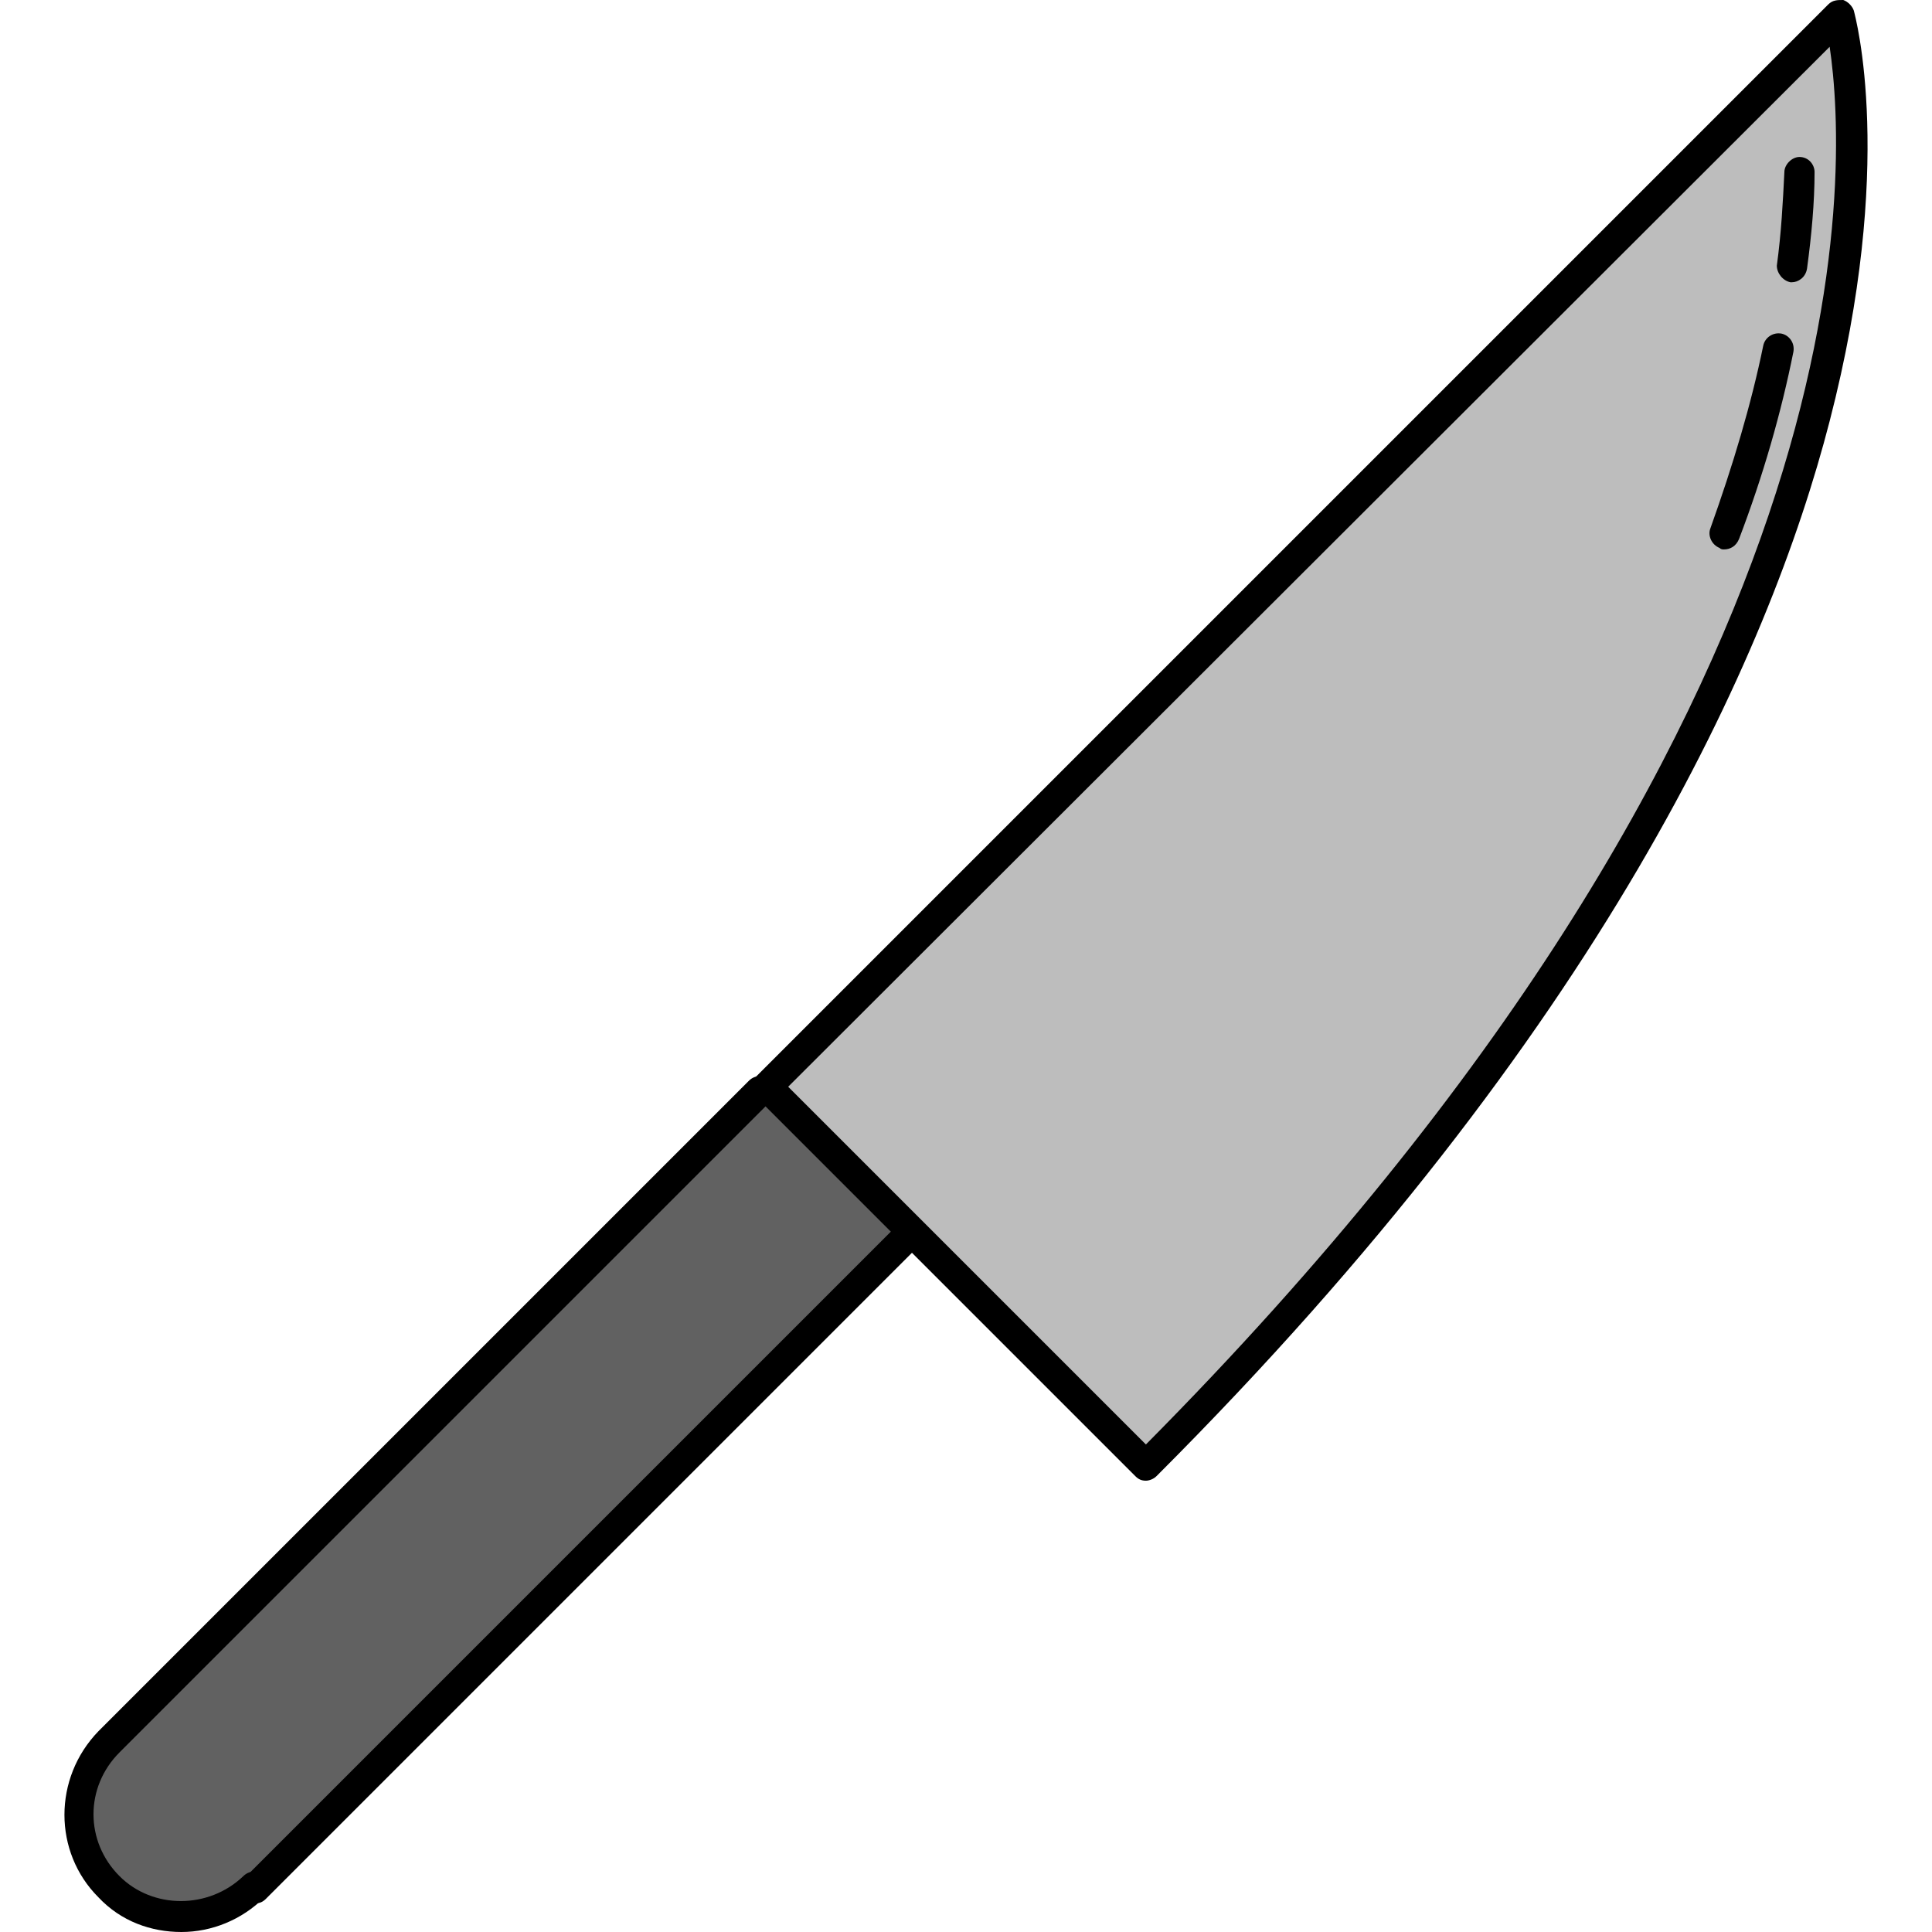
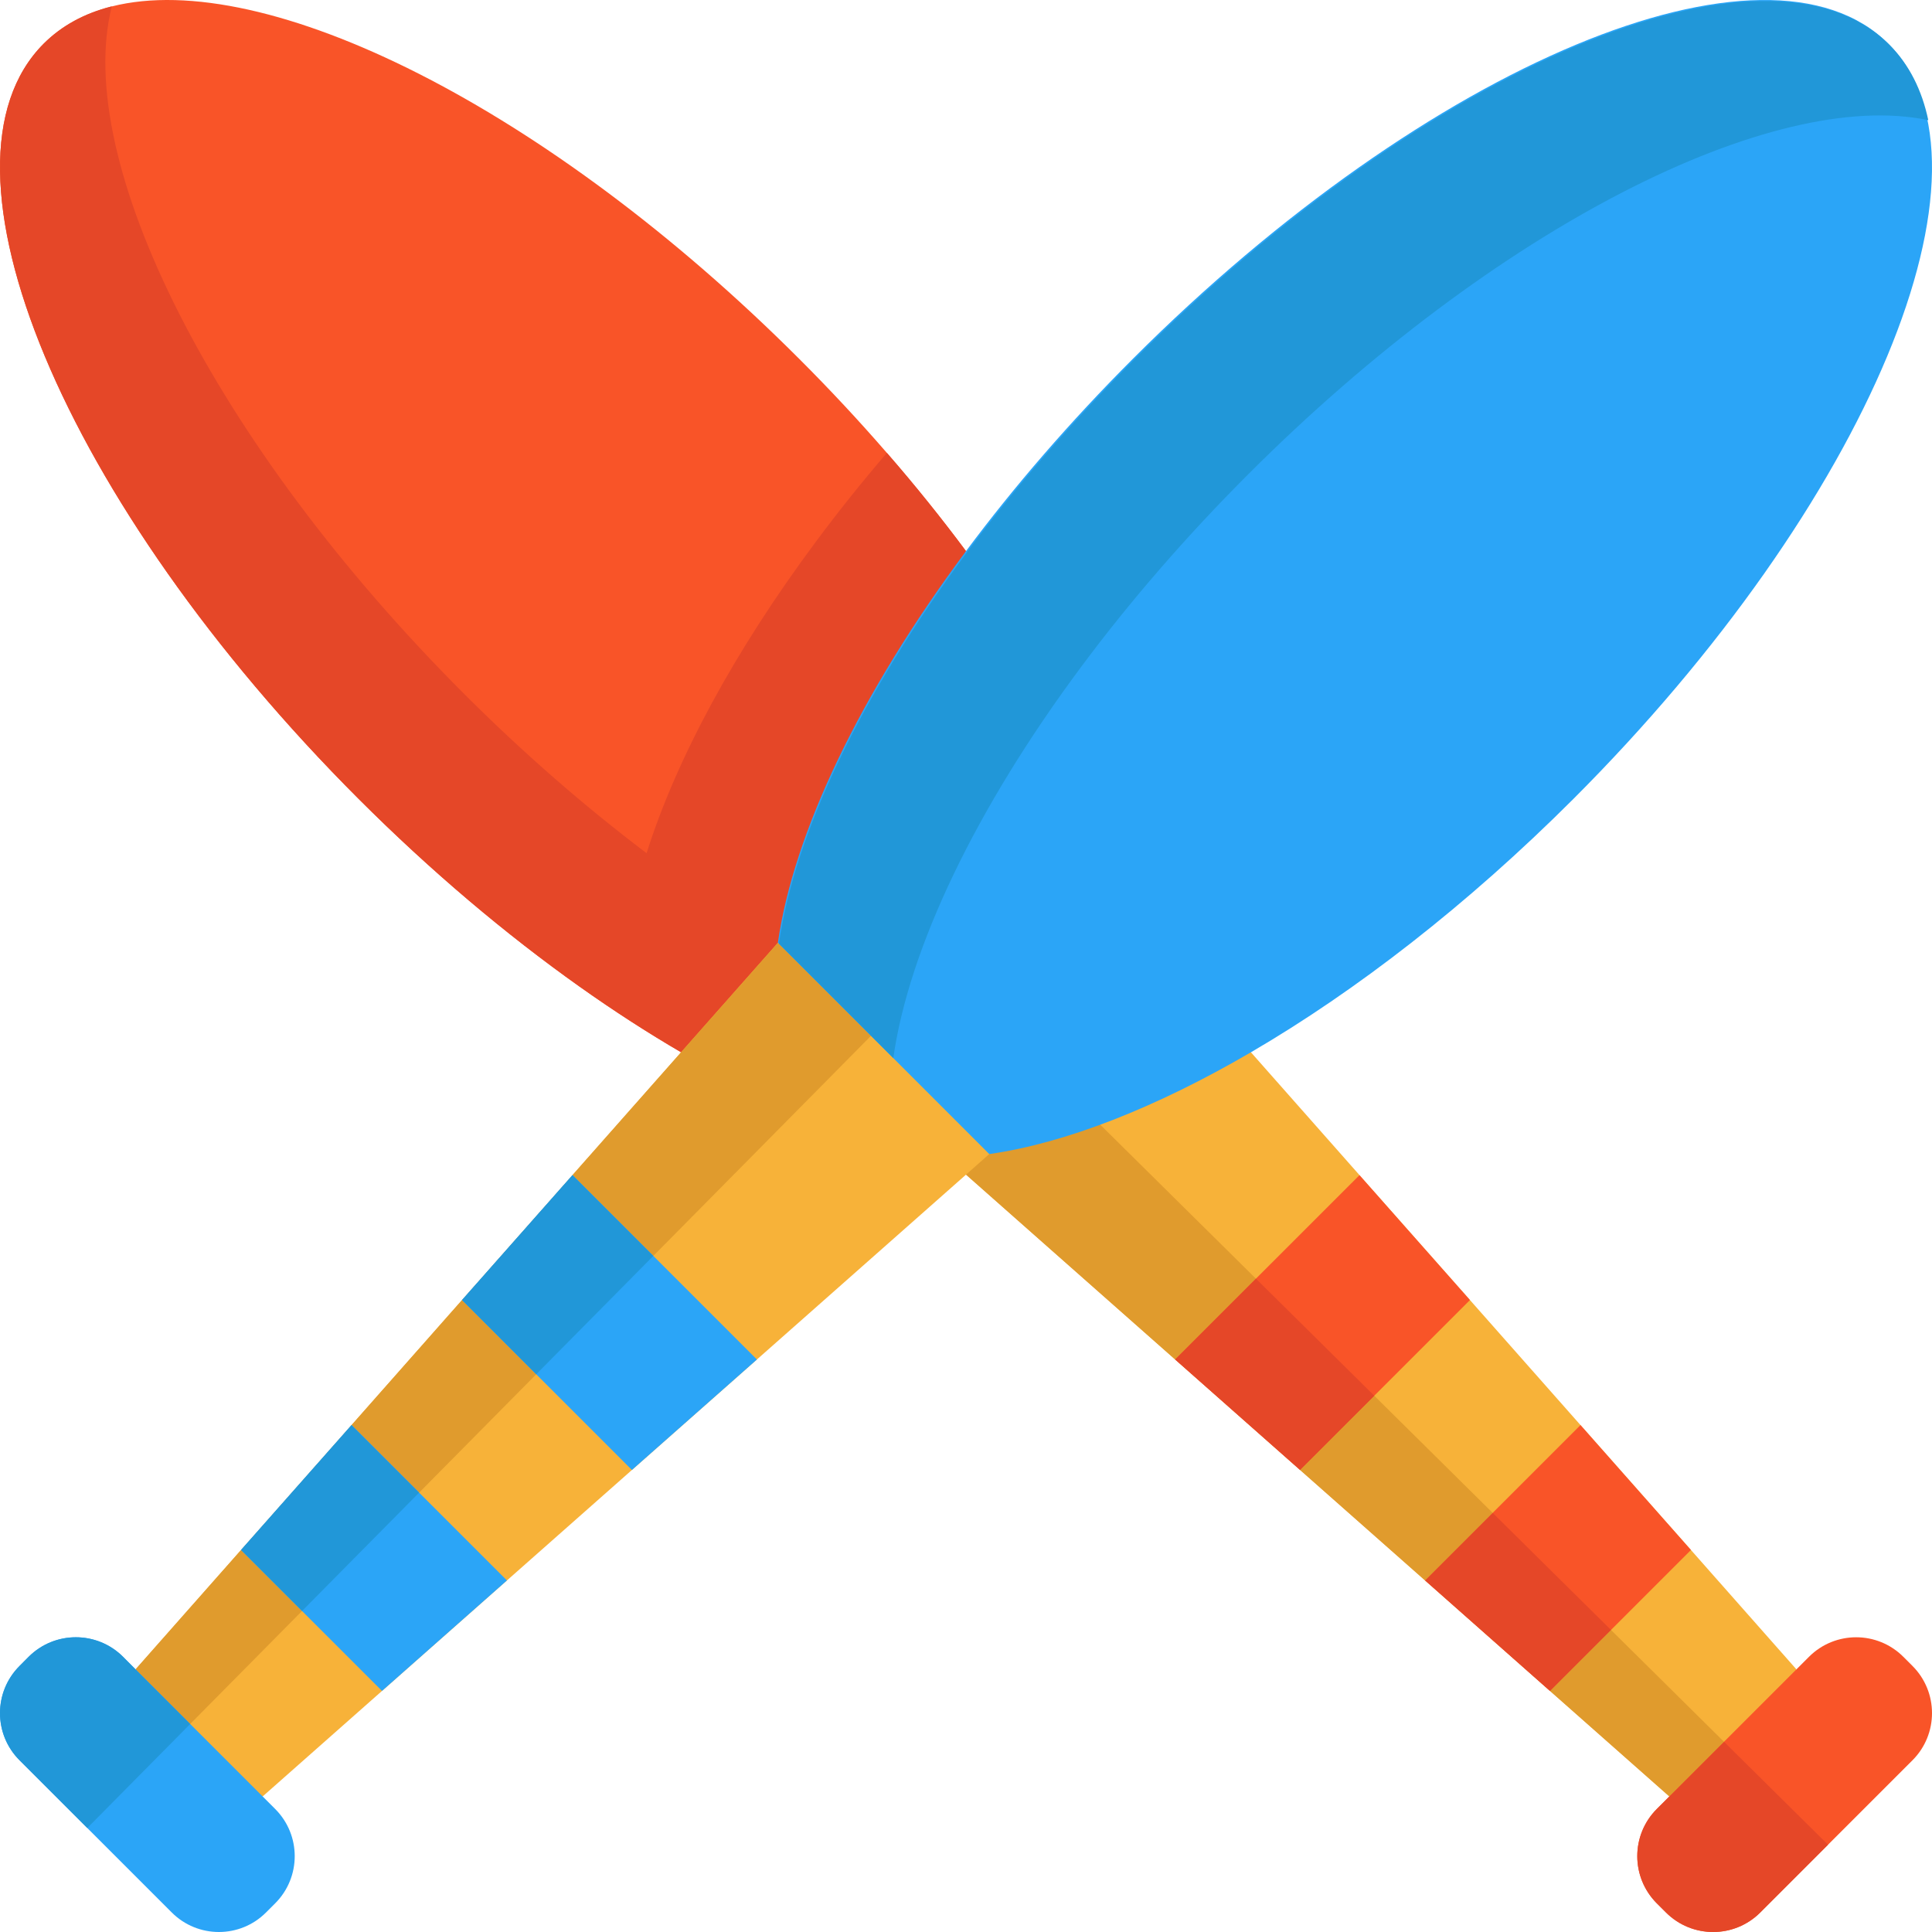
<svg xmlns="http://www.w3.org/2000/svg" height="800px" width="800px" version="1.1" id="Layer_1" viewBox="0 0 512 512" xml:space="preserve">
-   <path style="fill:#BDBDBD;" d="M303.678,388.4l-62-62l-38.4-38.4l284-284C487.278,4,531.678,160.4,303.678,388.4z" />
-   <path style="fill:#616161;" d="M239.678,328l-174,170c0,0-17.2,14.8-36,0c-12.8-10,0-35.2,0-35.2l173.6-174.8L239.678,328z" />
-   <path d="M303.678,392.4c-1.2,0-2-0.4-2.8-1.2l-100.4-100.4c-0.8-0.8-1.2-1.6-1.2-2.8s0.4-2,1.2-2.8l284-284c1.2-1.2,2.4-1.2,4-1.2  c1.2,0.4,2.4,1.6,2.8,2.8c0.4,1.6,11.2,40.8-6.4,108.8c-16,62-60,161.2-178.4,279.6C305.678,392,304.478,392.4,303.678,392.4z   M208.878,288l35.6,35.6l0,0l59.2,59.2c193.6-195.2,186-338,181.2-370.4L208.878,288z" />
-   <path d="M48.078,512c-8,0-16-2.8-22-9.2c-12-12-12-31.6,0-44l172.4-172.4c1.6-1.6,4-1.6,5.6,0s1.6,4,0,5.6l-172.4,172.4  c-9.2,9.2-9.2,23.6,0,32.8c8.8,8.8,23.6,8.8,32.8,0c1.6-1.6,4-1.6,5.6,0s1.6,4,0,5.6C64.078,508.8,56.078,512,48.078,512z" />
-   <path d="M67.678,504.4c-1.2,0-2-0.4-2.8-1.2c-1.6-1.6-1.6-4,0-5.6l172.4-172.4c1.6-1.6,4-1.6,5.6,0s1.6,4,0,5.6l-172.4,172.4  C69.678,504,68.878,504.4,67.678,504.4z" />
-   <path d="M456.878,145.6c-0.4,0-0.8,0-1.2-0.4c-2-0.8-3.2-3.2-2.4-5.2c6-16.8,10.8-32.8,14-48.4c0.4-2,2.4-3.6,4.8-3.2  c2,0.4,3.6,2.4,3.2,4.8c-3.2,16-8,32.8-14.4,49.6C460.078,144.8,458.478,145.6,456.878,145.6z" />
-   <path d="M474.878,74.8h-0.4c-2-0.4-3.6-2.4-3.6-4.4c1.2-8.8,1.6-16.8,2-24.8c0-2,2-4,4-4l0,0c2.4,0,4,2,4,4c0,8-0.8,16.8-2,25.6  C478.478,73.6,476.478,74.8,474.878,74.8z" />
+   <path style="fill:#F7B239;" d="M448.12,410.766l-29.276-33.108l-29.29-33.136l-29.276-33.094v-0.014l-28.761-32.537v-0.014  c-42.068-22.49-62.208,11.157-82.301,14.028l6.79,18.398l55.418,48.98l33.108,29.276h0.014l33.108,29.29h0.014l33.094,29.276h0.014  l31.617,27.967l25.396-3.69l8.284-29.99L448.12,410.766z" />
+   <path style="fill:#F95428;" d="M256.005,146.052c-2.243,3.01-4.25,6.173-6.062,9.462c-20.971,37.902-15.314,92.26-19.118,118.987  l-24.664,6.953l-25.667-2.592c-8.821-5.142-17.822-10.953-26.894-17.39c-19.522-13.851-39.365-30.558-58.539-49.732  C16.736,133.414-20.65,43.801,11.58,11.57c4.78-4.78,10.813-8.026,17.892-9.838c0.056,0,0.098-0.014,0.153-0.028  C70.314-8.593,145.114,28.417,211.749,95.052c8.166,8.152,15.885,16.443,23.117,24.776c0.056,0.07,0.111,0.125,0.167,0.195  C242.572,128.676,249.554,137.385,256.005,146.052z" />
+   <path style="fill:#E54728;" d="M262.529,168.099c-23.131,33.54-27.997,80.427-31.704,106.401l-24.664,6.953l-14.255,9.29  c-0.056-0.042-3.624-5.816-3.68-5.844l-7.732-6.038c-8.821-5.142-17.822-10.953-26.894-17.39  c-19.522-13.851-39.365-30.558-58.539-49.732C16.736,133.414-20.65,43.801,11.58,11.57c4.78-4.78,10.813-8.026,17.892-9.838  c0.056,0,0.098-0.014,0.153-0.028c-10.298,40.689,26.699,115.489,93.333,182.138c15.857,15.857,32.175,30.001,48.395,42.263  c7.845-24.887,23.229-53.481,44.855-82.534c5.825-7.845,12.109-15.718,18.826-23.549c7.539,8.653,14.52,17.362,20.971,26.03  C253.762,149.062,264.341,164.811,262.529,168.099z" />
+   <polygon style="fill:#E09B2D;" points="274.51,281.175 332.84,338.864 311.423,360.281 278.872,331.507 249.846,305.839 " />
+   <path style="fill:#F95428;" d="M506.827,441.492c6.898,6.898,6.898,18.101,0,24.999L466.5,506.817  c-6.911,6.912-18.101,6.912-25.012,0l-2.411-2.411c-6.912-6.912-6.912-18.101,0-25.012l3.316-3.316l33.68-33.68l3.33-3.33  c6.898-6.898,18.101-6.898,24.999,0L506.827,441.492z" />
+   <polygon style="fill:#F7B239;" points="206.162,249.837 180.494,278.862 151.719,311.413 122.443,344.522 93.167,377.658   63.876,410.766 35.924,442.398 44.668,473.288 69.603,476.077 101.235,448.111 134.343,418.834 167.465,389.558 200.588,360.281   256.005,311.288 262.164,305.839 252.062,277.974 " />
+   <g>
+     <polygon style="fill:#F95428;" points="418.844,377.658 448.12,410.766 410.776,448.111 410.762,448.111 377.668,418.834  " />
+     <polygon style="fill:#F95428;" points="360.277,311.427 389.554,344.522 344.545,389.544 344.531,389.544 311.423,360.268  " />
+   </g>
+   <g>
+     <polygon style="fill:#E09B2D;" points="410.776,448.125 426.94,431.961 456.885,461.599 442.407,476.077  " />
+     <polygon style="fill:#E09B2D;" points="344.531,389.558 364.207,369.896 395.573,400.928 377.668,418.834  " />
+   </g>
+   <g>
+     <path style="fill:#E54728;" d="M442.407,476.077l14.478-14.478l27.562,27.27L466.5,506.817c-6.898,6.912-18.101,6.912-24.999,0   l-2.425-2.411c-6.898-6.912-6.898-18.101,0-25.012L442.407,476.077z" />
+     <polygon style="fill:#E54728;" points="377.668,418.834 395.573,400.928 426.94,431.961 410.776,448.125  " />
+     <polygon style="fill:#E54728;" points="332.84,338.864 364.207,369.896 344.531,389.558 311.423,360.281  " />
+   </g>
+   <g>
+     <polygon style="fill:#E09B2D;" points="63.876,410.766 80.04,426.93 50.402,456.875 35.924,442.398  " />
+     <polygon style="fill:#E09B2D;" points="122.443,344.522 142.105,364.197 111.072,395.564 93.167,377.658  " />
+     <polygon style="fill:#E09B2D;" points="230.826,274.501 173.137,332.83 151.719,311.413 180.494,278.862 206.162,249.837  " />
+   </g>
+   <g>
+     <path style="fill:#2BA5F7;" d="M72.92,504.406l-2.411,2.411c-6.898,6.912-18.101,6.912-24.999,0L5.184,466.49   c-6.912-6.898-6.912-18.101,0-24.999l2.411-2.425c6.912-6.898,18.101-6.898,25.012,0l3.316,3.33l36.996,36.996   C79.831,486.305,79.831,497.495,72.92,504.406z" />
+     <polygon style="fill:#2BA5F7;" points="134.343,418.834 101.235,448.111 80.04,426.93 63.876,410.766 93.167,377.658    111.072,395.564  " />
+     <polygon style="fill:#2BA5F7;" points="200.588,360.281 167.465,389.558 142.105,364.197 122.443,344.522 151.719,311.413    173.137,332.83  " />
+   </g>
+   <g>
+     <path style="fill:#2197D8;" d="M35.924,442.398l14.478,14.478l-27.27,27.562L5.184,466.49c-6.912-6.898-6.912-18.101,0-24.999   l2.411-2.425c6.912-6.898,18.101-6.898,25.012,0L35.924,442.398z" />
+     <polygon style="fill:#2197D8;" points="93.167,377.658 111.072,395.564 80.04,426.93 63.876,410.766  " />
+     <polygon style="fill:#2197D8;" points="173.137,332.83 142.105,364.197 122.443,344.522 151.719,311.413  " />
+   </g>
+   <path style="fill:#2BA5F7;" d="M500.431,11.584c32.217,32.217-5.156,121.829-83.482,200.155  c-28.078,28.078-57.619,50.903-85.432,67.123c-25.347,14.785-49.258,24.107-69.352,26.977l-56.003-56.003h-0.014  c4.139-29.04,21.766-66.036,49.858-103.784c12.694-17.07,27.549-34.293,44.256-51C378.587,16.726,468.2-20.66,500.431,11.584z" />
+   <path style="fill:#2197D8;" d="M286.587,176.634c12.694-17.07,27.549-34.293,44.256-51C396.428,60.05,469.917,23.181,511.015,31.846  c-1.682-7.98-5.069-14.747-10.309-19.986c-32.231-32.244-121.843,5.142-200.169,83.468c-16.707,16.707-31.562,33.931-44.256,51  c-28.092,37.749-45.719,74.745-49.858,103.784h0.014l30.294,30.294C240.872,251.368,258.498,214.377,286.587,176.634z" />
</svg>
